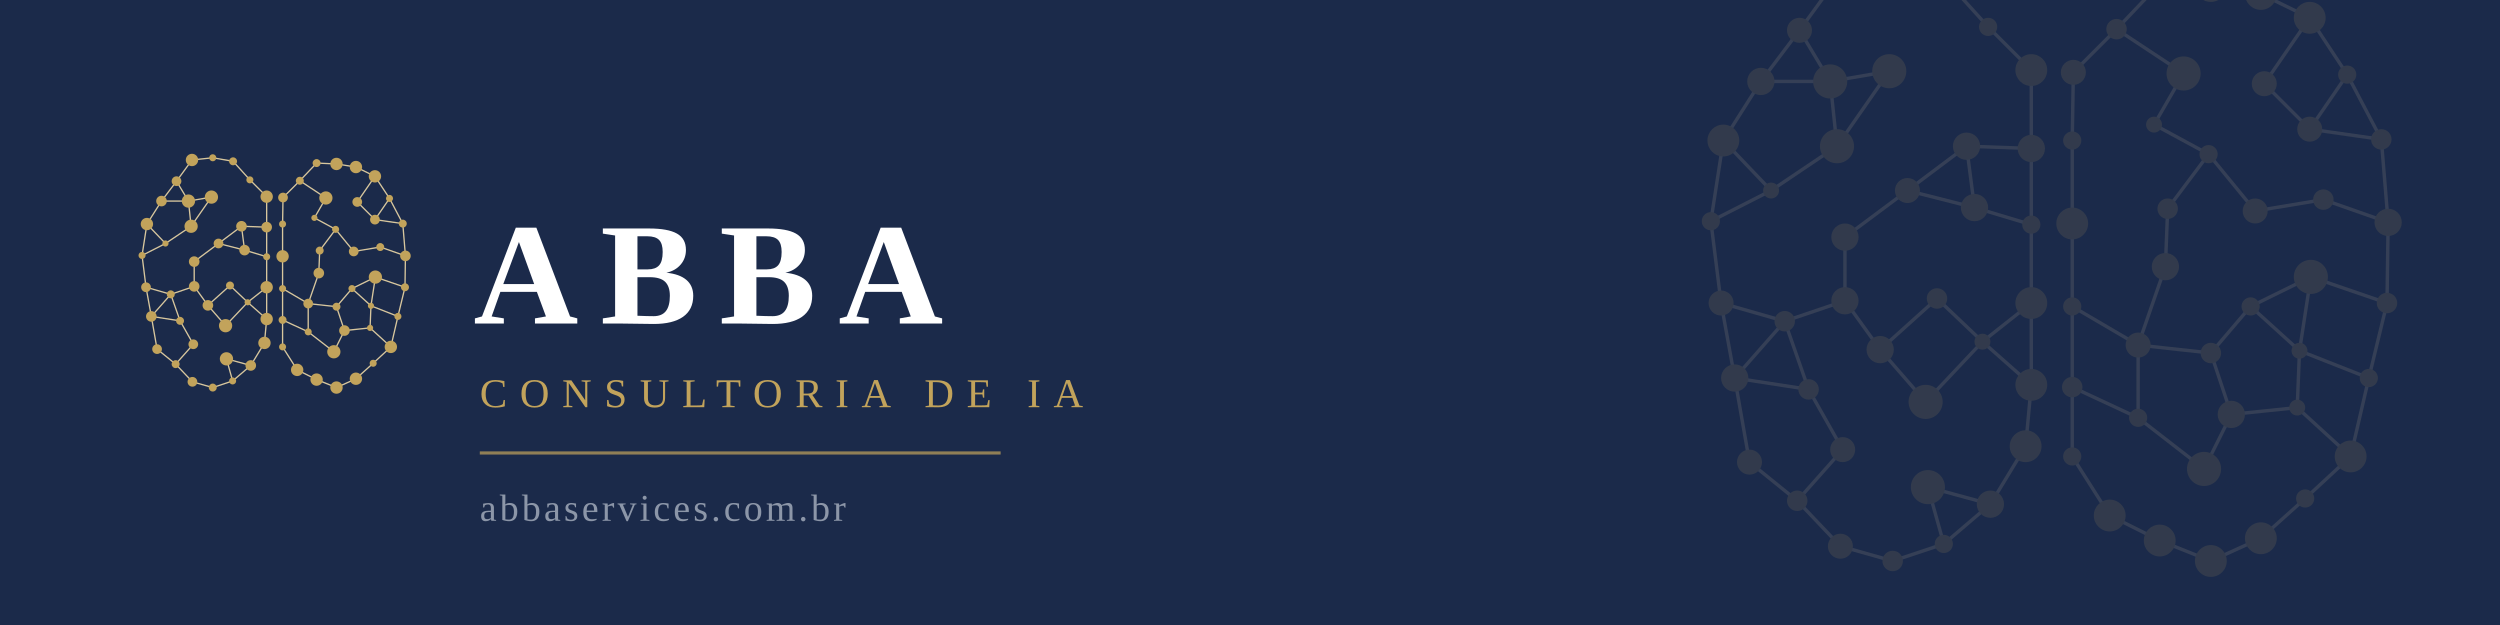
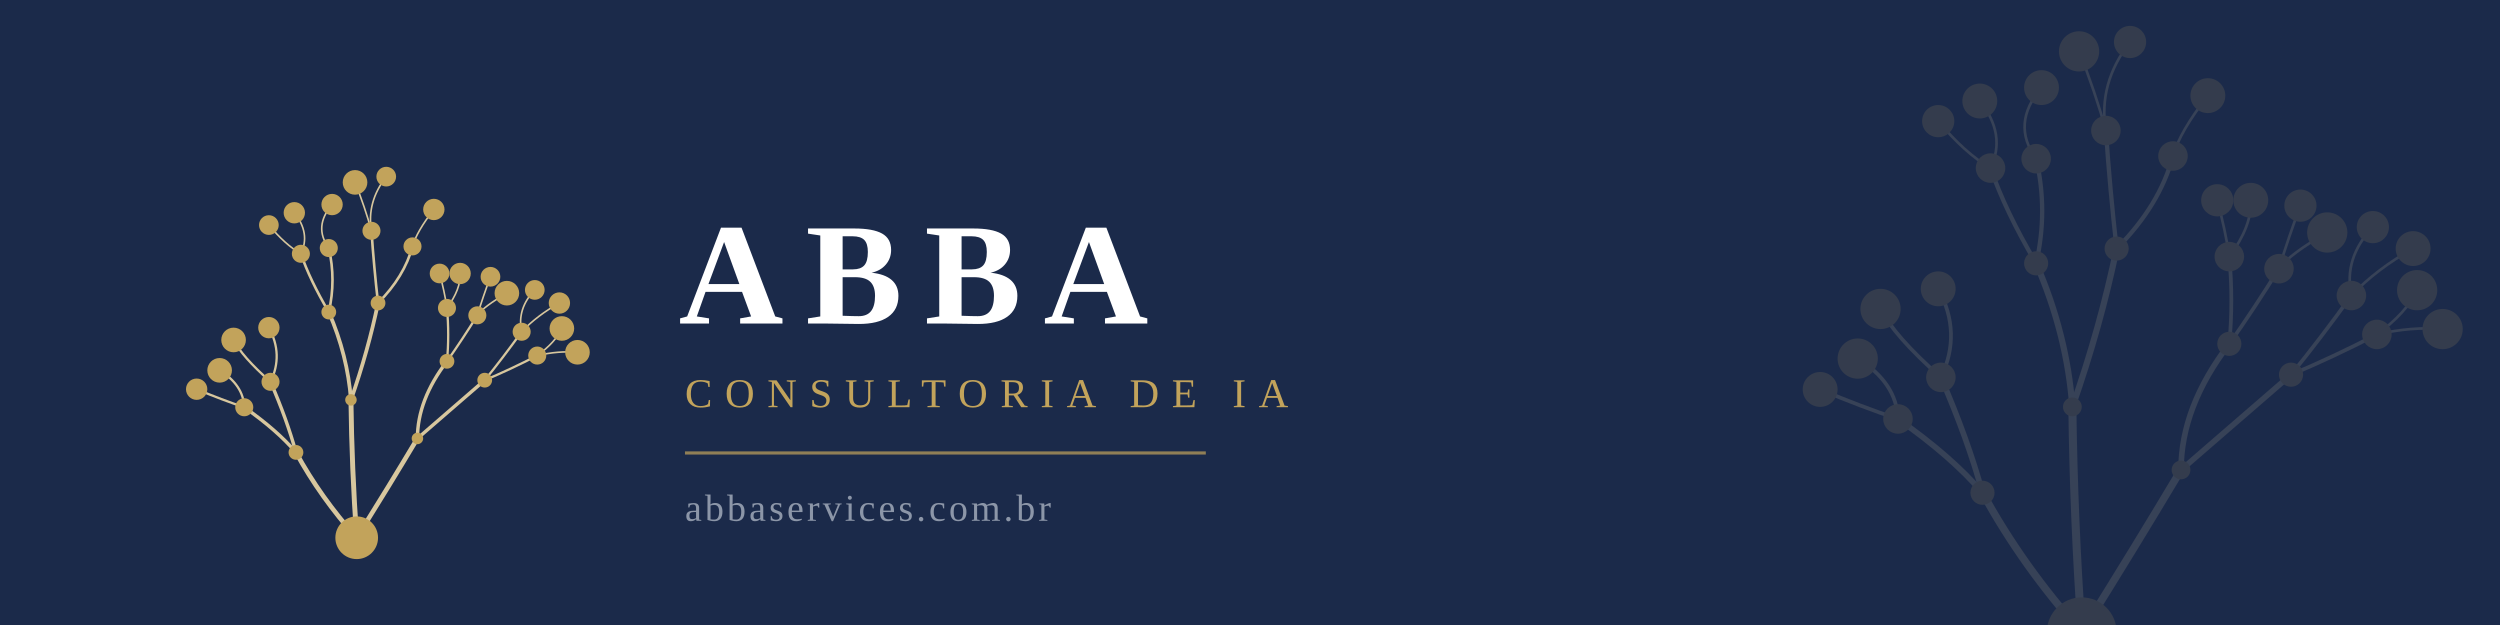
<svg xmlns="http://www.w3.org/2000/svg" viewBox="0 0 1584 396" width="1584" height="396">
  <rect width="1584" height="396" fill="#1B2A4A" />
-   <g transform="translate(1084,-60) scale(0.72)" opacity="0.14">
-     <g stroke="#D8C79E" stroke-width="3" opacity="1">
-       <line x1="160" y1="57" x2="206" y2="65" />
-       <line x1="160" y1="57" x2="113" y2="62" />
-       <line x1="206" y1="65" x2="244" y2="107" />
-       <line x1="244" y1="107" x2="282" y2="145" />
-       <line x1="282" y1="145" x2="282" y2="214" />
-       <line x1="282" y1="214" x2="282" y2="281" />
-       <line x1="282" y1="214" x2="225" y2="212" />
-       <line x1="282" y1="281" x2="282" y2="350" />
-       <line x1="282" y1="281" x2="232" y2="266" />
-       <line x1="282" y1="350" x2="282" y2="422" />
-       <line x1="282" y1="350" x2="239" y2="384" />
-       <line x1="282" y1="422" x2="277" y2="476" />
-       <line x1="282" y1="422" x2="239" y2="384" />
-       <line x1="277" y1="476" x2="246" y2="527" />
-       <line x1="246" y1="527" x2="205" y2="562" />
-       <line x1="246" y1="527" x2="191" y2="512" />
-       <line x1="205" y1="562" x2="160" y2="577" />
-       <line x1="205" y1="562" x2="191" y2="512" />
-       <line x1="160" y1="577" x2="114" y2="564" />
-       <line x1="114" y1="564" x2="76" y2="524" />
-       <line x1="76" y1="524" x2="34" y2="490" />
-       <line x1="76" y1="524" x2="116" y2="479" />
-       <line x1="34" y1="490" x2="21" y2="416" />
-       <line x1="21" y1="416" x2="9" y2="350" />
-       <line x1="21" y1="416" x2="86" y2="426" />
-       <line x1="21" y1="416" x2="65" y2="366" />
-       <line x1="9" y1="350" x2="0" y2="278" />
-       <line x1="9" y1="350" x2="65" y2="366" />
-       <line x1="0" y1="278" x2="11" y2="207" />
-       <line x1="0" y1="278" x2="53" y2="251" />
-       <line x1="11" y1="207" x2="44" y2="155" />
-       <line x1="11" y1="207" x2="53" y2="251" />
-       <line x1="44" y1="155" x2="78" y2="110" />
-       <line x1="44" y1="155" x2="105" y2="155" />
-       <line x1="78" y1="110" x2="113" y2="62" />
-       <line x1="78" y1="110" x2="105" y2="155" />
-       <line x1="189" y1="437" x2="239" y2="384" />
-       <line x1="189" y1="437" x2="149" y2="391" />
-       <line x1="239" y1="384" x2="199" y2="346" />
-       <line x1="86" y1="426" x2="116" y2="479" />
-       <line x1="86" y1="426" x2="65" y2="366" />
-       <line x1="105" y1="155" x2="157" y2="146" />
-       <line x1="105" y1="155" x2="111" y2="212" />
-       <line x1="53" y1="251" x2="111" y2="212" />
-       <line x1="157" y1="146" x2="111" y2="212" />
-       <line x1="225" y1="212" x2="232" y2="266" />
-       <line x1="225" y1="212" x2="173" y2="251" />
-       <line x1="65" y1="366" x2="118" y2="348" />
-       <line x1="232" y1="266" x2="173" y2="251" />
-       <line x1="199" y1="346" x2="149" y2="391" />
-       <line x1="149" y1="391" x2="118" y2="348" />
-       <line x1="118" y1="292" x2="173" y2="251" />
-       <line x1="118" y1="292" x2="118" y2="348" />
-       <line x1="440" y1="71" x2="484" y2="78" />
-       <line x1="440" y1="71" x2="395" y2="69" />
-       <line x1="484" y1="78" x2="527" y2="99" />
-       <line x1="527" y1="99" x2="560" y2="149" />
-       <line x1="527" y1="99" x2="487" y2="157" />
-       <line x1="560" y1="149" x2="590" y2="206" />
-       <line x1="560" y1="149" x2="527" y2="197" />
-       <line x1="590" y1="206" x2="596" y2="279" />
-       <line x1="590" y1="206" x2="527" y2="197" />
-       <line x1="596" y1="279" x2="595" y2="350" />
-       <line x1="596" y1="279" x2="539" y2="259" />
-       <line x1="595" y1="350" x2="579" y2="416" />
-       <line x1="595" y1="350" x2="528" y2="327" />
-       <line x1="579" y1="416" x2="563" y2="485" />
-       <line x1="579" y1="416" x2="518" y2="392" />
-       <line x1="563" y1="485" x2="523" y2="522" />
-       <line x1="563" y1="485" x2="516" y2="442" />
-       <line x1="523" y1="522" x2="484" y2="557" />
-       <line x1="484" y1="557" x2="440" y2="577" />
-       <line x1="440" y1="577" x2="395" y2="559" />
-       <line x1="395" y1="559" x2="351" y2="537" />
-       <line x1="351" y1="537" x2="318" y2="485" />
-       <line x1="318" y1="485" x2="318" y2="424" />
-       <line x1="318" y1="424" x2="318" y2="353" />
-       <line x1="318" y1="424" x2="376" y2="451" />
-       <line x1="318" y1="353" x2="318" y2="280" />
-       <line x1="318" y1="353" x2="376" y2="387" />
-       <line x1="318" y1="280" x2="318" y2="207" />
-       <line x1="318" y1="207" x2="319" y2="147" />
-       <line x1="319" y1="147" x2="357" y2="109" />
-       <line x1="357" y1="109" x2="395" y2="69" />
-       <line x1="357" y1="109" x2="416" y2="148" />
-       <line x1="518" y1="392" x2="516" y2="442" />
-       <line x1="518" y1="392" x2="528" y2="327" />
-       <line x1="518" y1="392" x2="475" y2="353" />
-       <line x1="390" y1="193" x2="416" y2="148" />
-       <line x1="390" y1="193" x2="438" y2="219" />
-       <line x1="539" y1="259" x2="479" y2="269" />
-       <line x1="376" y1="451" x2="434" y2="496" />
-       <line x1="376" y1="451" x2="376" y2="387" />
-       <line x1="458" y1="448" x2="516" y2="442" />
-       <line x1="458" y1="448" x2="434" y2="496" />
-       <line x1="458" y1="448" x2="440" y2="394" />
-       <line x1="487" y1="157" x2="527" y2="197" />
-       <line x1="528" y1="327" x2="475" y2="353" />
-       <line x1="376" y1="387" x2="400" y2="318" />
-       <line x1="376" y1="387" x2="440" y2="394" />
-       <line x1="400" y1="318" x2="402" y2="267" />
-       <line x1="479" y1="269" x2="438" y2="219" />
-       <line x1="440" y1="394" x2="475" y2="353" />
-       <line x1="438" y1="219" x2="402" y2="267" />
+   <g transform="translate(1064,-140) scale(0.85)" opacity="0.15">
+     <g fill="none" stroke="#D8C79E" opacity="1" stroke-linecap="round">
+       <path d="M 300 636 Q 256 587 226 532" stroke-width="5.6" />
+       <path d="M 226 532 Q 215 492 195 446" stroke-width="4.2" />
+       <path d="M 195 446 Q 211 413 193 380" stroke-width="2.8" />
+       <path d="M 195 446 Q 160 415 150 395" stroke-width="2.8" />
+       <path d="M 226 532 Q 203 505 163 477" stroke-width="4.2" />
+       <path d="M 163 477 Q 162 450 133 432" stroke-width="2.8" />
+       <path d="M 163 477 Q 136 468 105 455" stroke-width="2.8" />
+       <path d="M 300 636 Q 294 552 293 468" stroke-width="6.0" />
+       <path d="M 293 468 Q 314 408 326 350" stroke-width="4.6" />
+       <path d="M 326 350 Q 358 318 368 281" stroke-width="3.2" />
+       <path d="M 368 281 Q 373 263 394 236" stroke-width="2.0" />
+       <path d="M 326 350 Q 321 306 318 262" stroke-width="3.2" />
+       <path d="M 318 262 Q 312 227 336 196" stroke-width="2.0" />
+       <path d="M 318 262 Q 310 233 298 203" stroke-width="2.0" />
+       <path d="M 293 468 Q 289 414 266 361" stroke-width="4.6" />
+       <path d="M 266 361 Q 275 322 266 283" stroke-width="3.2" />
+       <path d="M 266 283 Q 247 257 270 230" stroke-width="2.0" />
+       <path d="M 266 361 Q 243 322 232 290" stroke-width="3.2" />
+       <path d="M 232 290 Q 244 265 224 240" stroke-width="2.0" />
+       <path d="M 232 290 Q 213 279 193 255" stroke-width="2.0" />
+       <path d="M 300 636 Q 340 572 374 515" stroke-width="5.6" />
+       <path d="M 374 515 Q 412 482 456 444" stroke-width="4.2" />
+       <path d="M 456 444 Q 487 431 520 414" stroke-width="2.8" />
+       <path d="M 520 414 Q 546 408 569 410" stroke-width="2.0" />
+       <path d="M 520 414 Q 542 398 550 381" stroke-width="2.0" />
+       <path d="M 456 444 Q 478 417 501 385" stroke-width="2.8" />
+       <path d="M 501 385 Q 520 365 547 350" stroke-width="2.0" />
+       <path d="M 501 385 Q 495 357 517 334" stroke-width="2.0" />
+       <path d="M 374 515 Q 374 468 410 421" stroke-width="4.2" />
+       <path d="M 410 421 Q 429 394 447 365" stroke-width="2.8" />
+       <path d="M 447 365 Q 455 354 483 338" stroke-width="2.0" />
+       <path d="M 447 365 Q 454 342 463 318" stroke-width="2.0" />
+       <path d="M 410 421 Q 413 389 410 356" stroke-width="2.8" />
+       <path d="M 410 356 Q 427 333 426 314" stroke-width="2.0" />
+       <path d="M 410 356 Q 407 336 401 314" stroke-width="2.0" />
    </g>
    <g fill="#C2A35B">
-       <circle cx="160" cy="57" r="8" />
-       <circle cx="206" cy="65" r="9" />
-       <circle cx="244" cy="107" r="8" />
-       <circle cx="282" cy="145" r="14" />
-       <circle cx="282" cy="214" r="12" />
-       <circle cx="282" cy="281" r="8" />
-       <circle cx="282" cy="350" r="14" />
-       <circle cx="282" cy="422" r="14" />
-       <circle cx="277" cy="476" r="14" />
-       <circle cx="246" cy="527" r="12" />
-       <circle cx="205" cy="562" r="8" />
-       <circle cx="160" cy="577" r="9" />
-       <circle cx="114" cy="564" r="11" />
-       <circle cx="76" cy="524" r="9" />
-       <circle cx="34" cy="490" r="11" />
-       <circle cx="21" cy="416" r="12" />
-       <circle cx="9" cy="350" r="11" />
-       <circle cx="0" cy="278" r="8" />
-       <circle cx="11" cy="207" r="14" />
-       <circle cx="44" cy="155" r="12" />
-       <circle cx="78" cy="110" r="11" />
-       <circle cx="113" cy="62" r="14" />
-       <circle cx="189" cy="437" r="15" />
-       <circle cx="239" cy="384" r="7" />
-       <circle cx="86" cy="426" r="9" />
-       <circle cx="105" cy="155" r="15" />
-       <circle cx="53" cy="251" r="7" />
-       <circle cx="191" cy="512" r="15" />
-       <circle cx="116" cy="479" r="11" />
-       <circle cx="157" cy="146" r="15" />
-       <circle cx="225" cy="212" r="12" />
-       <circle cx="111" cy="212" r="15" />
-       <circle cx="65" cy="366" r="9" />
-       <circle cx="232" cy="266" r="12" />
-       <circle cx="199" cy="346" r="9" />
-       <circle cx="149" cy="391" r="12" />
-       <circle cx="118" cy="292" r="12" />
-       <circle cx="173" cy="251" r="11" />
-       <circle cx="118" cy="348" r="12" />
-       <circle cx="440" cy="71" r="14" />
-       <circle cx="484" cy="78" r="14" />
-       <circle cx="527" cy="99" r="14" />
-       <circle cx="560" cy="149" r="8" />
-       <circle cx="590" cy="206" r="9" />
-       <circle cx="596" cy="279" r="12" />
-       <circle cx="595" cy="350" r="9" />
-       <circle cx="579" cy="416" r="8" />
-       <circle cx="563" cy="485" r="14" />
-       <circle cx="523" cy="522" r="8" />
-       <circle cx="484" cy="557" r="14" />
-       <circle cx="440" cy="577" r="14" />
-       <circle cx="395" cy="559" r="14" />
-       <circle cx="351" cy="537" r="14" />
-       <circle cx="318" cy="485" r="8" />
-       <circle cx="318" cy="424" r="9" />
-       <circle cx="318" cy="353" r="8" />
-       <circle cx="318" cy="280" r="14" />
-       <circle cx="318" cy="207" r="8" />
-       <circle cx="319" cy="147" r="11" />
-       <circle cx="357" cy="109" r="9" />
-       <circle cx="395" cy="69" r="9" />
-       <circle cx="518" cy="392" r="7" />
-       <circle cx="390" cy="193" r="7" />
-       <circle cx="539" cy="259" r="9" />
-       <circle cx="376" cy="451" r="8" />
-       <circle cx="458" cy="448" r="12" />
-       <circle cx="516" cy="442" r="7" />
-       <circle cx="416" cy="148" r="15" />
-       <circle cx="487" cy="157" r="11" />
-       <circle cx="434" cy="496" r="15" />
-       <circle cx="527" cy="197" r="11" />
-       <circle cx="528" cy="327" r="15" />
-       <circle cx="376" cy="387" r="11" />
-       <circle cx="400" cy="318" r="12" />
-       <circle cx="479" cy="269" r="11" />
-       <circle cx="440" cy="394" r="9" />
-       <circle cx="438" cy="219" r="8" />
-       <circle cx="402" cy="267" r="9" />
-       <circle cx="475" cy="353" r="8" />
+       <circle cx="300" cy="636" r="26" />
+       <circle cx="226" cy="532" r="9" />
+       <circle cx="195" cy="446" r="11" />
+       <circle cx="193" cy="380" r="13" />
+       <circle cx="150" cy="395" r="15" />
+       <circle cx="163" cy="477" r="11" />
+       <circle cx="133" cy="432" r="15" />
+       <circle cx="105" cy="455" r="13" />
+       <circle cx="293" cy="468" r="7" />
+       <circle cx="326" cy="350" r="9" />
+       <circle cx="368" cy="281" r="11" />
+       <circle cx="394" cy="236" r="13" />
+       <circle cx="318" cy="262" r="11" />
+       <circle cx="336" cy="196" r="12" />
+       <circle cx="298" cy="203" r="15" />
+       <circle cx="266" cy="361" r="9" />
+       <circle cx="266" cy="283" r="11" />
+       <circle cx="270" cy="230" r="13" />
+       <circle cx="232" cy="290" r="11" />
+       <circle cx="224" cy="240" r="13" />
+       <circle cx="193" cy="255" r="12" />
+       <circle cx="374" cy="515" r="7" />
+       <circle cx="456" cy="444" r="9" />
+       <circle cx="520" cy="414" r="11" />
+       <circle cx="569" cy="410" r="15" />
+       <circle cx="550" cy="381" r="15" />
+       <circle cx="501" cy="385" r="11" />
+       <circle cx="547" cy="350" r="13" />
+       <circle cx="517" cy="334" r="12" />
+       <circle cx="410" cy="421" r="9" />
+       <circle cx="447" cy="365" r="11" />
+       <circle cx="483" cy="338" r="15" />
+       <circle cx="463" cy="318" r="12" />
+       <circle cx="410" cy="356" r="11" />
+       <circle cx="426" cy="314" r="13" />
+       <circle cx="401" cy="314" r="12" />
    </g>
  </g>
-   <g transform="translate(90,84) scale(0.28)">
-     <g stroke="#D8C79E" stroke-width="3" opacity="1">
-       <line x1="160" y1="57" x2="206" y2="65" />
-       <line x1="160" y1="57" x2="113" y2="62" />
-       <line x1="206" y1="65" x2="244" y2="107" />
-       <line x1="244" y1="107" x2="282" y2="145" />
-       <line x1="282" y1="145" x2="282" y2="214" />
-       <line x1="282" y1="214" x2="282" y2="281" />
-       <line x1="282" y1="214" x2="225" y2="212" />
-       <line x1="282" y1="281" x2="282" y2="350" />
-       <line x1="282" y1="281" x2="232" y2="266" />
-       <line x1="282" y1="350" x2="282" y2="422" />
-       <line x1="282" y1="350" x2="239" y2="384" />
-       <line x1="282" y1="422" x2="277" y2="476" />
-       <line x1="282" y1="422" x2="239" y2="384" />
-       <line x1="277" y1="476" x2="246" y2="527" />
-       <line x1="246" y1="527" x2="205" y2="562" />
-       <line x1="246" y1="527" x2="191" y2="512" />
-       <line x1="205" y1="562" x2="160" y2="577" />
-       <line x1="205" y1="562" x2="191" y2="512" />
-       <line x1="160" y1="577" x2="114" y2="564" />
-       <line x1="114" y1="564" x2="76" y2="524" />
-       <line x1="76" y1="524" x2="34" y2="490" />
-       <line x1="76" y1="524" x2="116" y2="479" />
-       <line x1="34" y1="490" x2="21" y2="416" />
-       <line x1="21" y1="416" x2="9" y2="350" />
-       <line x1="21" y1="416" x2="86" y2="426" />
-       <line x1="21" y1="416" x2="65" y2="366" />
-       <line x1="9" y1="350" x2="0" y2="278" />
-       <line x1="9" y1="350" x2="65" y2="366" />
-       <line x1="0" y1="278" x2="11" y2="207" />
-       <line x1="0" y1="278" x2="53" y2="251" />
-       <line x1="11" y1="207" x2="44" y2="155" />
-       <line x1="11" y1="207" x2="53" y2="251" />
-       <line x1="44" y1="155" x2="78" y2="110" />
-       <line x1="44" y1="155" x2="105" y2="155" />
-       <line x1="78" y1="110" x2="113" y2="62" />
-       <line x1="78" y1="110" x2="105" y2="155" />
-       <line x1="189" y1="437" x2="239" y2="384" />
-       <line x1="189" y1="437" x2="149" y2="391" />
-       <line x1="239" y1="384" x2="199" y2="346" />
-       <line x1="86" y1="426" x2="116" y2="479" />
-       <line x1="86" y1="426" x2="65" y2="366" />
-       <line x1="105" y1="155" x2="157" y2="146" />
-       <line x1="105" y1="155" x2="111" y2="212" />
-       <line x1="53" y1="251" x2="111" y2="212" />
-       <line x1="157" y1="146" x2="111" y2="212" />
-       <line x1="225" y1="212" x2="232" y2="266" />
-       <line x1="225" y1="212" x2="173" y2="251" />
-       <line x1="65" y1="366" x2="118" y2="348" />
-       <line x1="232" y1="266" x2="173" y2="251" />
-       <line x1="199" y1="346" x2="149" y2="391" />
-       <line x1="149" y1="391" x2="118" y2="348" />
-       <line x1="118" y1="292" x2="173" y2="251" />
-       <line x1="118" y1="292" x2="118" y2="348" />
-       <line x1="440" y1="71" x2="484" y2="78" />
-       <line x1="440" y1="71" x2="395" y2="69" />
-       <line x1="484" y1="78" x2="527" y2="99" />
-       <line x1="527" y1="99" x2="560" y2="149" />
-       <line x1="527" y1="99" x2="487" y2="157" />
-       <line x1="560" y1="149" x2="590" y2="206" />
-       <line x1="560" y1="149" x2="527" y2="197" />
-       <line x1="590" y1="206" x2="596" y2="279" />
-       <line x1="590" y1="206" x2="527" y2="197" />
-       <line x1="596" y1="279" x2="595" y2="350" />
-       <line x1="596" y1="279" x2="539" y2="259" />
-       <line x1="595" y1="350" x2="579" y2="416" />
-       <line x1="595" y1="350" x2="528" y2="327" />
-       <line x1="579" y1="416" x2="563" y2="485" />
-       <line x1="579" y1="416" x2="518" y2="392" />
-       <line x1="563" y1="485" x2="523" y2="522" />
-       <line x1="563" y1="485" x2="516" y2="442" />
-       <line x1="523" y1="522" x2="484" y2="557" />
-       <line x1="484" y1="557" x2="440" y2="577" />
-       <line x1="440" y1="577" x2="395" y2="559" />
-       <line x1="395" y1="559" x2="351" y2="537" />
-       <line x1="351" y1="537" x2="318" y2="485" />
-       <line x1="318" y1="485" x2="318" y2="424" />
-       <line x1="318" y1="424" x2="318" y2="353" />
-       <line x1="318" y1="424" x2="376" y2="451" />
-       <line x1="318" y1="353" x2="318" y2="280" />
-       <line x1="318" y1="353" x2="376" y2="387" />
-       <line x1="318" y1="280" x2="318" y2="207" />
-       <line x1="318" y1="207" x2="319" y2="147" />
-       <line x1="319" y1="147" x2="357" y2="109" />
-       <line x1="357" y1="109" x2="395" y2="69" />
-       <line x1="357" y1="109" x2="416" y2="148" />
-       <line x1="518" y1="392" x2="516" y2="442" />
-       <line x1="518" y1="392" x2="528" y2="327" />
-       <line x1="518" y1="392" x2="475" y2="353" />
-       <line x1="390" y1="193" x2="416" y2="148" />
-       <line x1="390" y1="193" x2="438" y2="219" />
-       <line x1="539" y1="259" x2="479" y2="269" />
-       <line x1="376" y1="451" x2="434" y2="496" />
-       <line x1="376" y1="451" x2="376" y2="387" />
-       <line x1="458" y1="448" x2="516" y2="442" />
-       <line x1="458" y1="448" x2="434" y2="496" />
-       <line x1="458" y1="448" x2="440" y2="394" />
-       <line x1="487" y1="157" x2="527" y2="197" />
-       <line x1="528" y1="327" x2="475" y2="353" />
-       <line x1="376" y1="387" x2="400" y2="318" />
-       <line x1="376" y1="387" x2="440" y2="394" />
-       <line x1="400" y1="318" x2="402" y2="267" />
-       <line x1="479" y1="269" x2="438" y2="219" />
-       <line x1="440" y1="394" x2="475" y2="353" />
-       <line x1="438" y1="219" x2="402" y2="267" />
+   <g transform="translate(70,10) scale(0.52)">
+     <g fill="none" stroke="#D8C79E" opacity="1" stroke-linecap="round">
+       <path d="M 300 636 Q 256 587 226 532" stroke-width="5.6" />
+       <path d="M 226 532 Q 215 492 195 446" stroke-width="4.2" />
+       <path d="M 195 446 Q 211 413 193 380" stroke-width="2.8" />
+       <path d="M 195 446 Q 160 415 150 395" stroke-width="2.8" />
+       <path d="M 226 532 Q 203 505 163 477" stroke-width="4.2" />
+       <path d="M 163 477 Q 162 450 133 432" stroke-width="2.8" />
+       <path d="M 163 477 Q 136 468 105 455" stroke-width="2.8" />
+       <path d="M 300 636 Q 294 552 293 468" stroke-width="6.0" />
+       <path d="M 293 468 Q 314 408 326 350" stroke-width="4.6" />
+       <path d="M 326 350 Q 358 318 368 281" stroke-width="3.2" />
+       <path d="M 368 281 Q 373 263 394 236" stroke-width="2.0" />
+       <path d="M 326 350 Q 321 306 318 262" stroke-width="3.2" />
+       <path d="M 318 262 Q 312 227 336 196" stroke-width="2.0" />
+       <path d="M 318 262 Q 310 233 298 203" stroke-width="2.0" />
+       <path d="M 293 468 Q 289 414 266 361" stroke-width="4.6" />
+       <path d="M 266 361 Q 275 322 266 283" stroke-width="3.2" />
+       <path d="M 266 283 Q 247 257 270 230" stroke-width="2.0" />
+       <path d="M 266 361 Q 243 322 232 290" stroke-width="3.2" />
+       <path d="M 232 290 Q 244 265 224 240" stroke-width="2.0" />
+       <path d="M 232 290 Q 213 279 193 255" stroke-width="2.0" />
+       <path d="M 300 636 Q 340 572 374 515" stroke-width="5.6" />
+       <path d="M 374 515 Q 412 482 456 444" stroke-width="4.2" />
+       <path d="M 456 444 Q 487 431 520 414" stroke-width="2.8" />
+       <path d="M 520 414 Q 546 408 569 410" stroke-width="2.0" />
+       <path d="M 520 414 Q 542 398 550 381" stroke-width="2.0" />
+       <path d="M 456 444 Q 478 417 501 385" stroke-width="2.8" />
+       <path d="M 501 385 Q 520 365 547 350" stroke-width="2.0" />
+       <path d="M 501 385 Q 495 357 517 334" stroke-width="2.0" />
+       <path d="M 374 515 Q 374 468 410 421" stroke-width="4.2" />
+       <path d="M 410 421 Q 429 394 447 365" stroke-width="2.8" />
+       <path d="M 447 365 Q 455 354 483 338" stroke-width="2.0" />
+       <path d="M 447 365 Q 454 342 463 318" stroke-width="2.0" />
+       <path d="M 410 421 Q 413 389 410 356" stroke-width="2.8" />
+       <path d="M 410 356 Q 427 333 426 314" stroke-width="2.0" />
+       <path d="M 410 356 Q 407 336 401 314" stroke-width="2.0" />
    </g>
    <g fill="#C2A35B">
-       <circle cx="160" cy="57" r="8" />
-       <circle cx="206" cy="65" r="9" />
-       <circle cx="244" cy="107" r="8" />
-       <circle cx="282" cy="145" r="14" />
-       <circle cx="282" cy="214" r="12" />
-       <circle cx="282" cy="281" r="8" />
-       <circle cx="282" cy="350" r="14" />
-       <circle cx="282" cy="422" r="14" />
-       <circle cx="277" cy="476" r="14" />
-       <circle cx="246" cy="527" r="12" />
-       <circle cx="205" cy="562" r="8" />
-       <circle cx="160" cy="577" r="9" />
-       <circle cx="114" cy="564" r="11" />
-       <circle cx="76" cy="524" r="9" />
-       <circle cx="34" cy="490" r="11" />
-       <circle cx="21" cy="416" r="12" />
-       <circle cx="9" cy="350" r="11" />
-       <circle cx="0" cy="278" r="8" />
-       <circle cx="11" cy="207" r="14" />
-       <circle cx="44" cy="155" r="12" />
-       <circle cx="78" cy="110" r="11" />
-       <circle cx="113" cy="62" r="14" />
-       <circle cx="189" cy="437" r="15" />
-       <circle cx="239" cy="384" r="7" />
-       <circle cx="86" cy="426" r="9" />
-       <circle cx="105" cy="155" r="15" />
-       <circle cx="53" cy="251" r="7" />
-       <circle cx="191" cy="512" r="15" />
-       <circle cx="116" cy="479" r="11" />
-       <circle cx="157" cy="146" r="15" />
-       <circle cx="225" cy="212" r="12" />
-       <circle cx="111" cy="212" r="15" />
-       <circle cx="65" cy="366" r="9" />
-       <circle cx="232" cy="266" r="12" />
-       <circle cx="199" cy="346" r="9" />
-       <circle cx="149" cy="391" r="12" />
-       <circle cx="118" cy="292" r="12" />
-       <circle cx="173" cy="251" r="11" />
-       <circle cx="118" cy="348" r="12" />
-       <circle cx="440" cy="71" r="14" />
-       <circle cx="484" cy="78" r="14" />
-       <circle cx="527" cy="99" r="14" />
-       <circle cx="560" cy="149" r="8" />
-       <circle cx="590" cy="206" r="9" />
-       <circle cx="596" cy="279" r="12" />
-       <circle cx="595" cy="350" r="9" />
-       <circle cx="579" cy="416" r="8" />
-       <circle cx="563" cy="485" r="14" />
-       <circle cx="523" cy="522" r="8" />
-       <circle cx="484" cy="557" r="14" />
-       <circle cx="440" cy="577" r="14" />
-       <circle cx="395" cy="559" r="14" />
-       <circle cx="351" cy="537" r="14" />
-       <circle cx="318" cy="485" r="8" />
-       <circle cx="318" cy="424" r="9" />
-       <circle cx="318" cy="353" r="8" />
-       <circle cx="318" cy="280" r="14" />
-       <circle cx="318" cy="207" r="8" />
-       <circle cx="319" cy="147" r="11" />
-       <circle cx="357" cy="109" r="9" />
-       <circle cx="395" cy="69" r="9" />
-       <circle cx="518" cy="392" r="7" />
-       <circle cx="390" cy="193" r="7" />
-       <circle cx="539" cy="259" r="9" />
-       <circle cx="376" cy="451" r="8" />
-       <circle cx="458" cy="448" r="12" />
-       <circle cx="516" cy="442" r="7" />
-       <circle cx="416" cy="148" r="15" />
-       <circle cx="487" cy="157" r="11" />
-       <circle cx="434" cy="496" r="15" />
-       <circle cx="527" cy="197" r="11" />
-       <circle cx="528" cy="327" r="15" />
-       <circle cx="376" cy="387" r="11" />
-       <circle cx="400" cy="318" r="12" />
-       <circle cx="479" cy="269" r="11" />
-       <circle cx="440" cy="394" r="9" />
-       <circle cx="438" cy="219" r="8" />
-       <circle cx="402" cy="267" r="9" />
-       <circle cx="475" cy="353" r="8" />
+       <circle cx="300" cy="636" r="26" />
+       <circle cx="226" cy="532" r="9" />
+       <circle cx="195" cy="446" r="11" />
+       <circle cx="193" cy="380" r="13" />
+       <circle cx="150" cy="395" r="15" />
+       <circle cx="163" cy="477" r="11" />
+       <circle cx="133" cy="432" r="15" />
+       <circle cx="105" cy="455" r="13" />
+       <circle cx="293" cy="468" r="7" />
+       <circle cx="326" cy="350" r="9" />
+       <circle cx="368" cy="281" r="11" />
+       <circle cx="394" cy="236" r="13" />
+       <circle cx="318" cy="262" r="11" />
+       <circle cx="336" cy="196" r="12" />
+       <circle cx="298" cy="203" r="15" />
+       <circle cx="266" cy="361" r="9" />
+       <circle cx="266" cy="283" r="11" />
+       <circle cx="270" cy="230" r="13" />
+       <circle cx="232" cy="290" r="11" />
+       <circle cx="224" cy="240" r="13" />
+       <circle cx="193" cy="255" r="12" />
+       <circle cx="374" cy="515" r="7" />
+       <circle cx="456" cy="444" r="9" />
+       <circle cx="520" cy="414" r="11" />
+       <circle cx="569" cy="410" r="15" />
+       <circle cx="550" cy="381" r="15" />
+       <circle cx="501" cy="385" r="11" />
+       <circle cx="547" cy="350" r="13" />
+       <circle cx="517" cy="334" r="12" />
+       <circle cx="410" cy="421" r="9" />
+       <circle cx="447" cy="365" r="11" />
+       <circle cx="483" cy="338" r="15" />
+       <circle cx="463" cy="318" r="12" />
+       <circle cx="410" cy="356" r="11" />
+       <circle cx="426" cy="314" r="13" />
+       <circle cx="401" cy="314" r="12" />
    </g>
  </g>
-   <text x="300" y="205" font-family="Cambria, Georgia, 'Times New Roman', serif" font-size="92" font-weight="600" letter-spacing="14" fill="#FFFFFF">ABBA</text>
-   <text x="304" y="258" font-family="Cambria, Georgia, 'Times New Roman', serif" font-size="26" letter-spacing="8" fill="#C2A35B">CONSULTORIA DE IA</text>
-   <rect x="304" y="286" width="330" height="2" fill="#C2A35B" opacity="0.7" />
-   <text x="304" y="330" font-family="Cambria, Georgia, 'Times New Roman', serif" font-size="24" letter-spacing="2" fill="#8C96A8">abbaservices.com.br</text>
+   <text x="430" y="205" font-family="Cambria, Georgia, 'Times New Roman', serif" font-size="92" font-weight="600" letter-spacing="14" fill="#FFFFFF">ABBA</text>
+   <text x="434" y="258" font-family="Cambria, Georgia, 'Times New Roman', serif" font-size="26" letter-spacing="8" fill="#C2A35B">CONSULTORIA DE IA</text>
+   <rect x="434" y="286" width="330" height="2" fill="#C2A35B" opacity="0.7" />
+   <text x="434" y="330" font-family="Cambria, Georgia, 'Times New Roman', serif" font-size="24" letter-spacing="2" fill="#8C96A8">abbaservices.com.br</text>
</svg>
